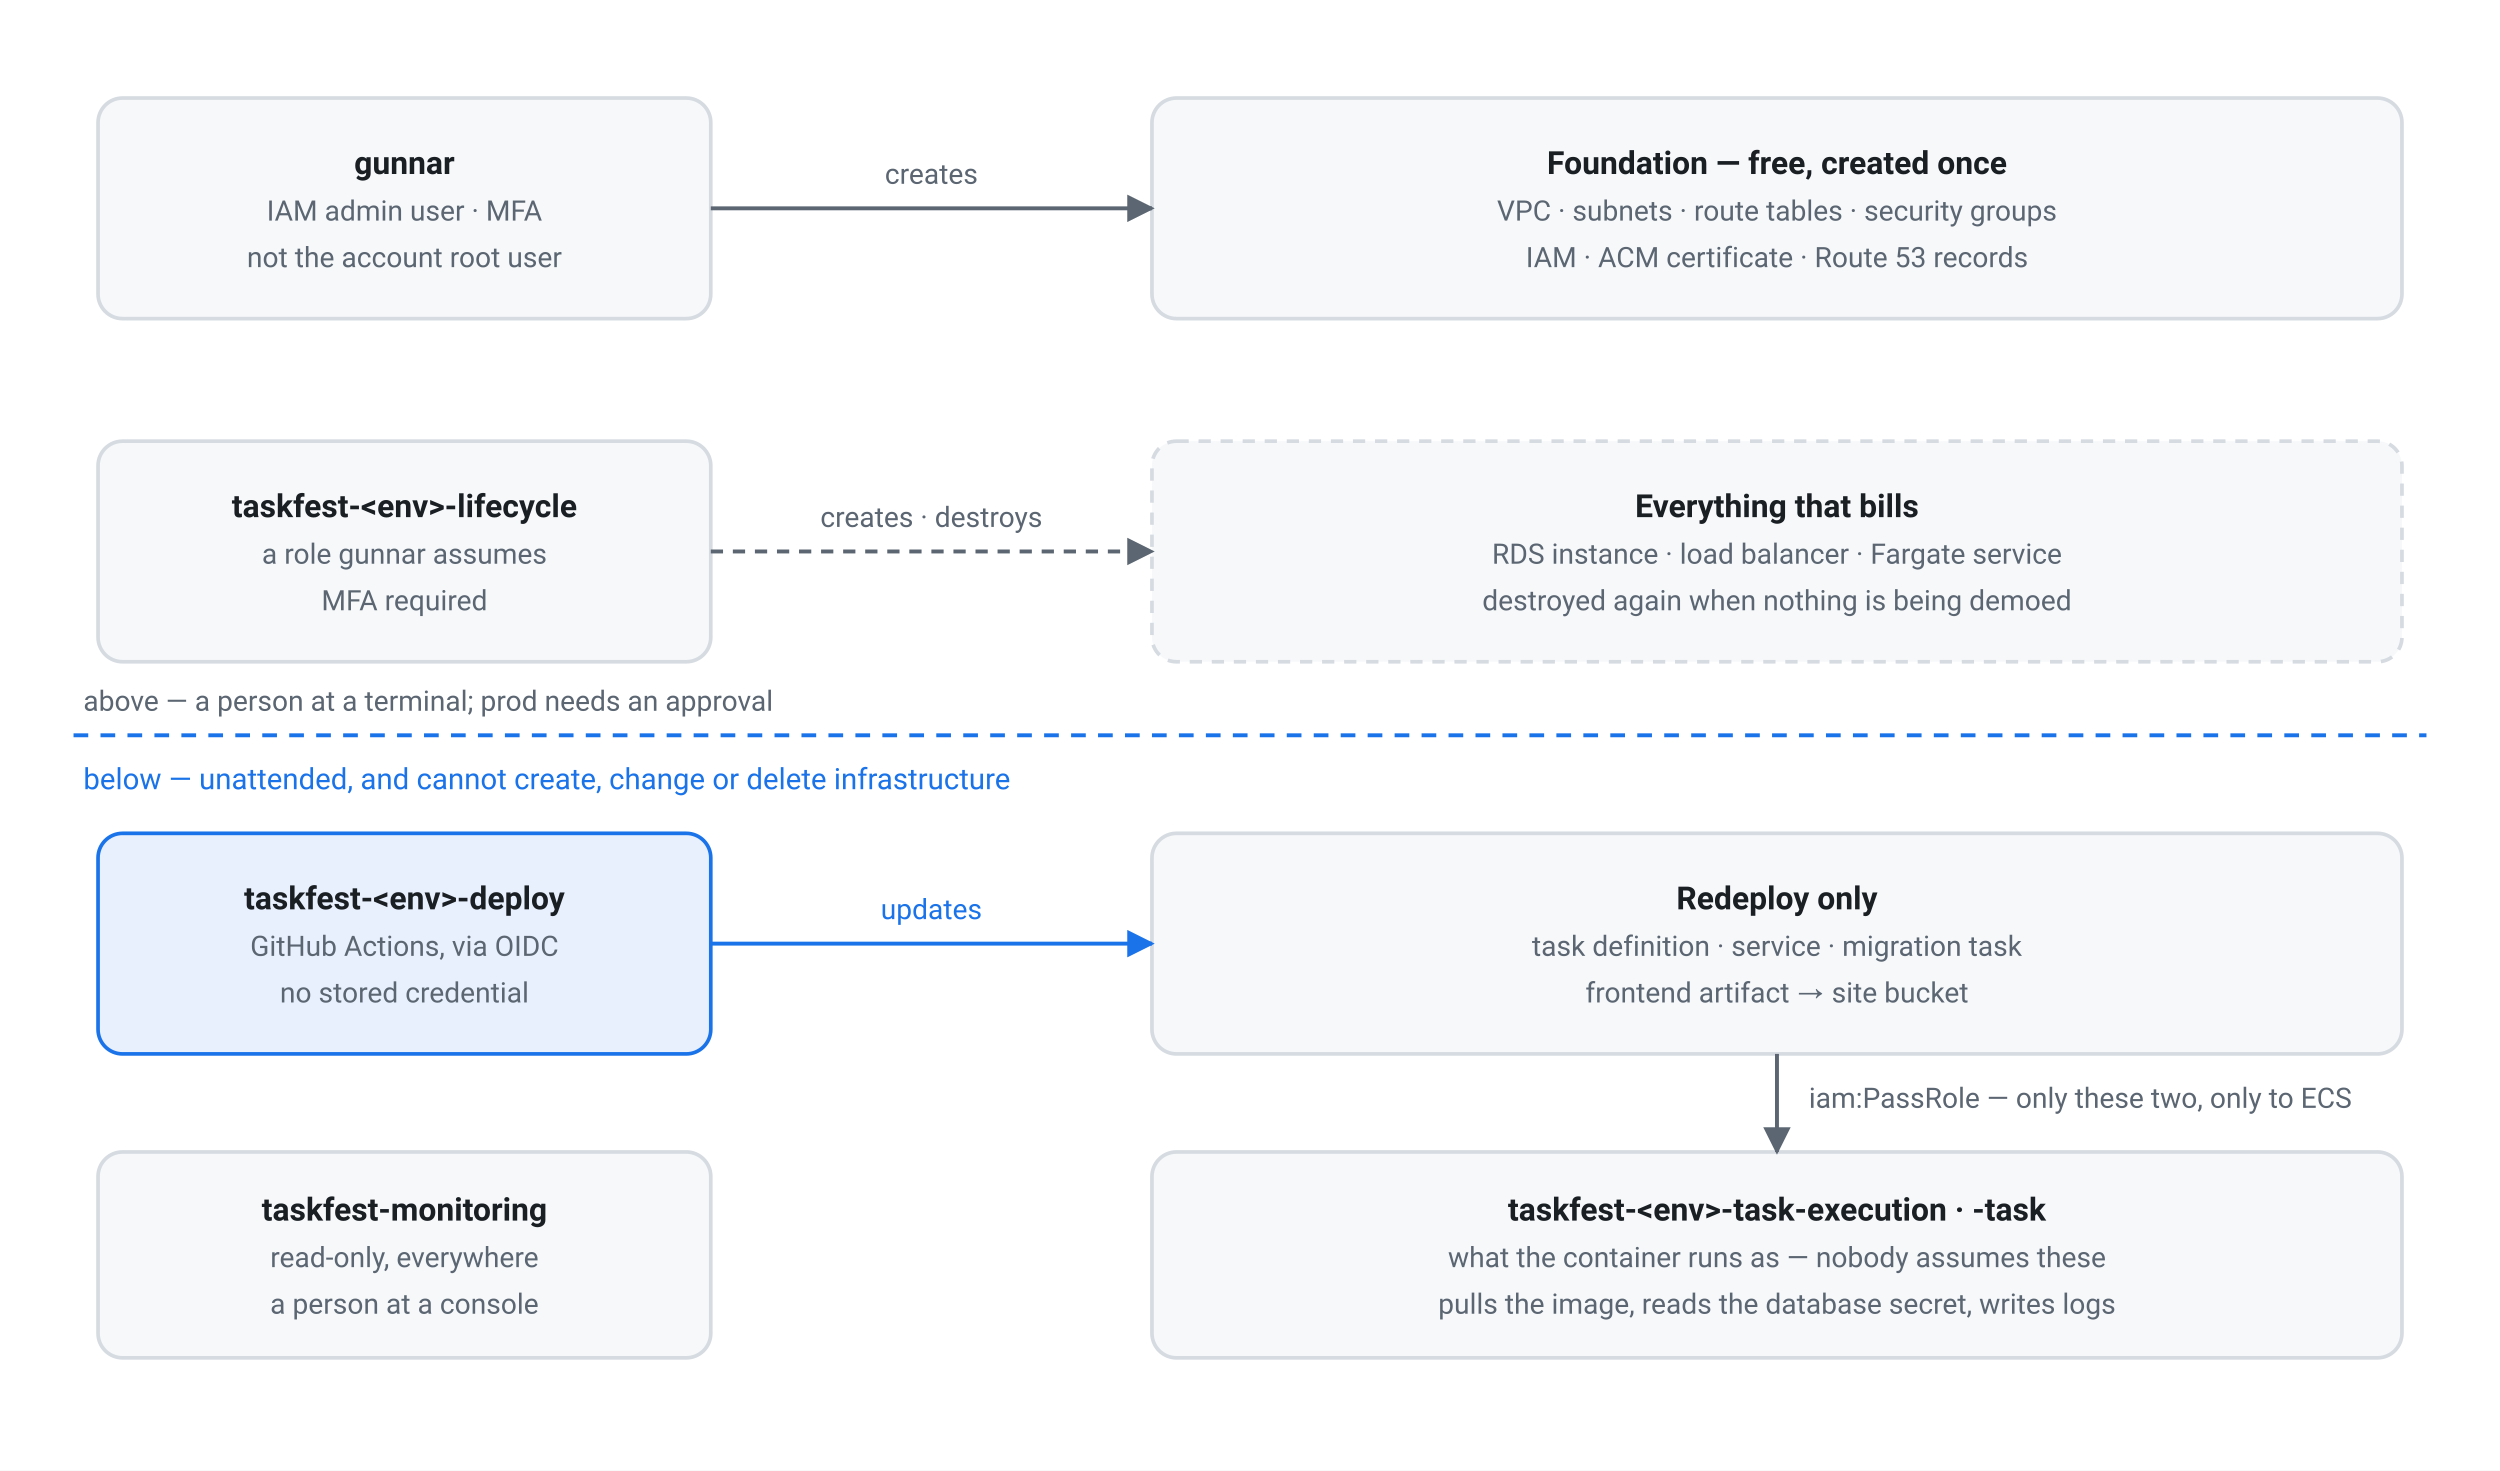
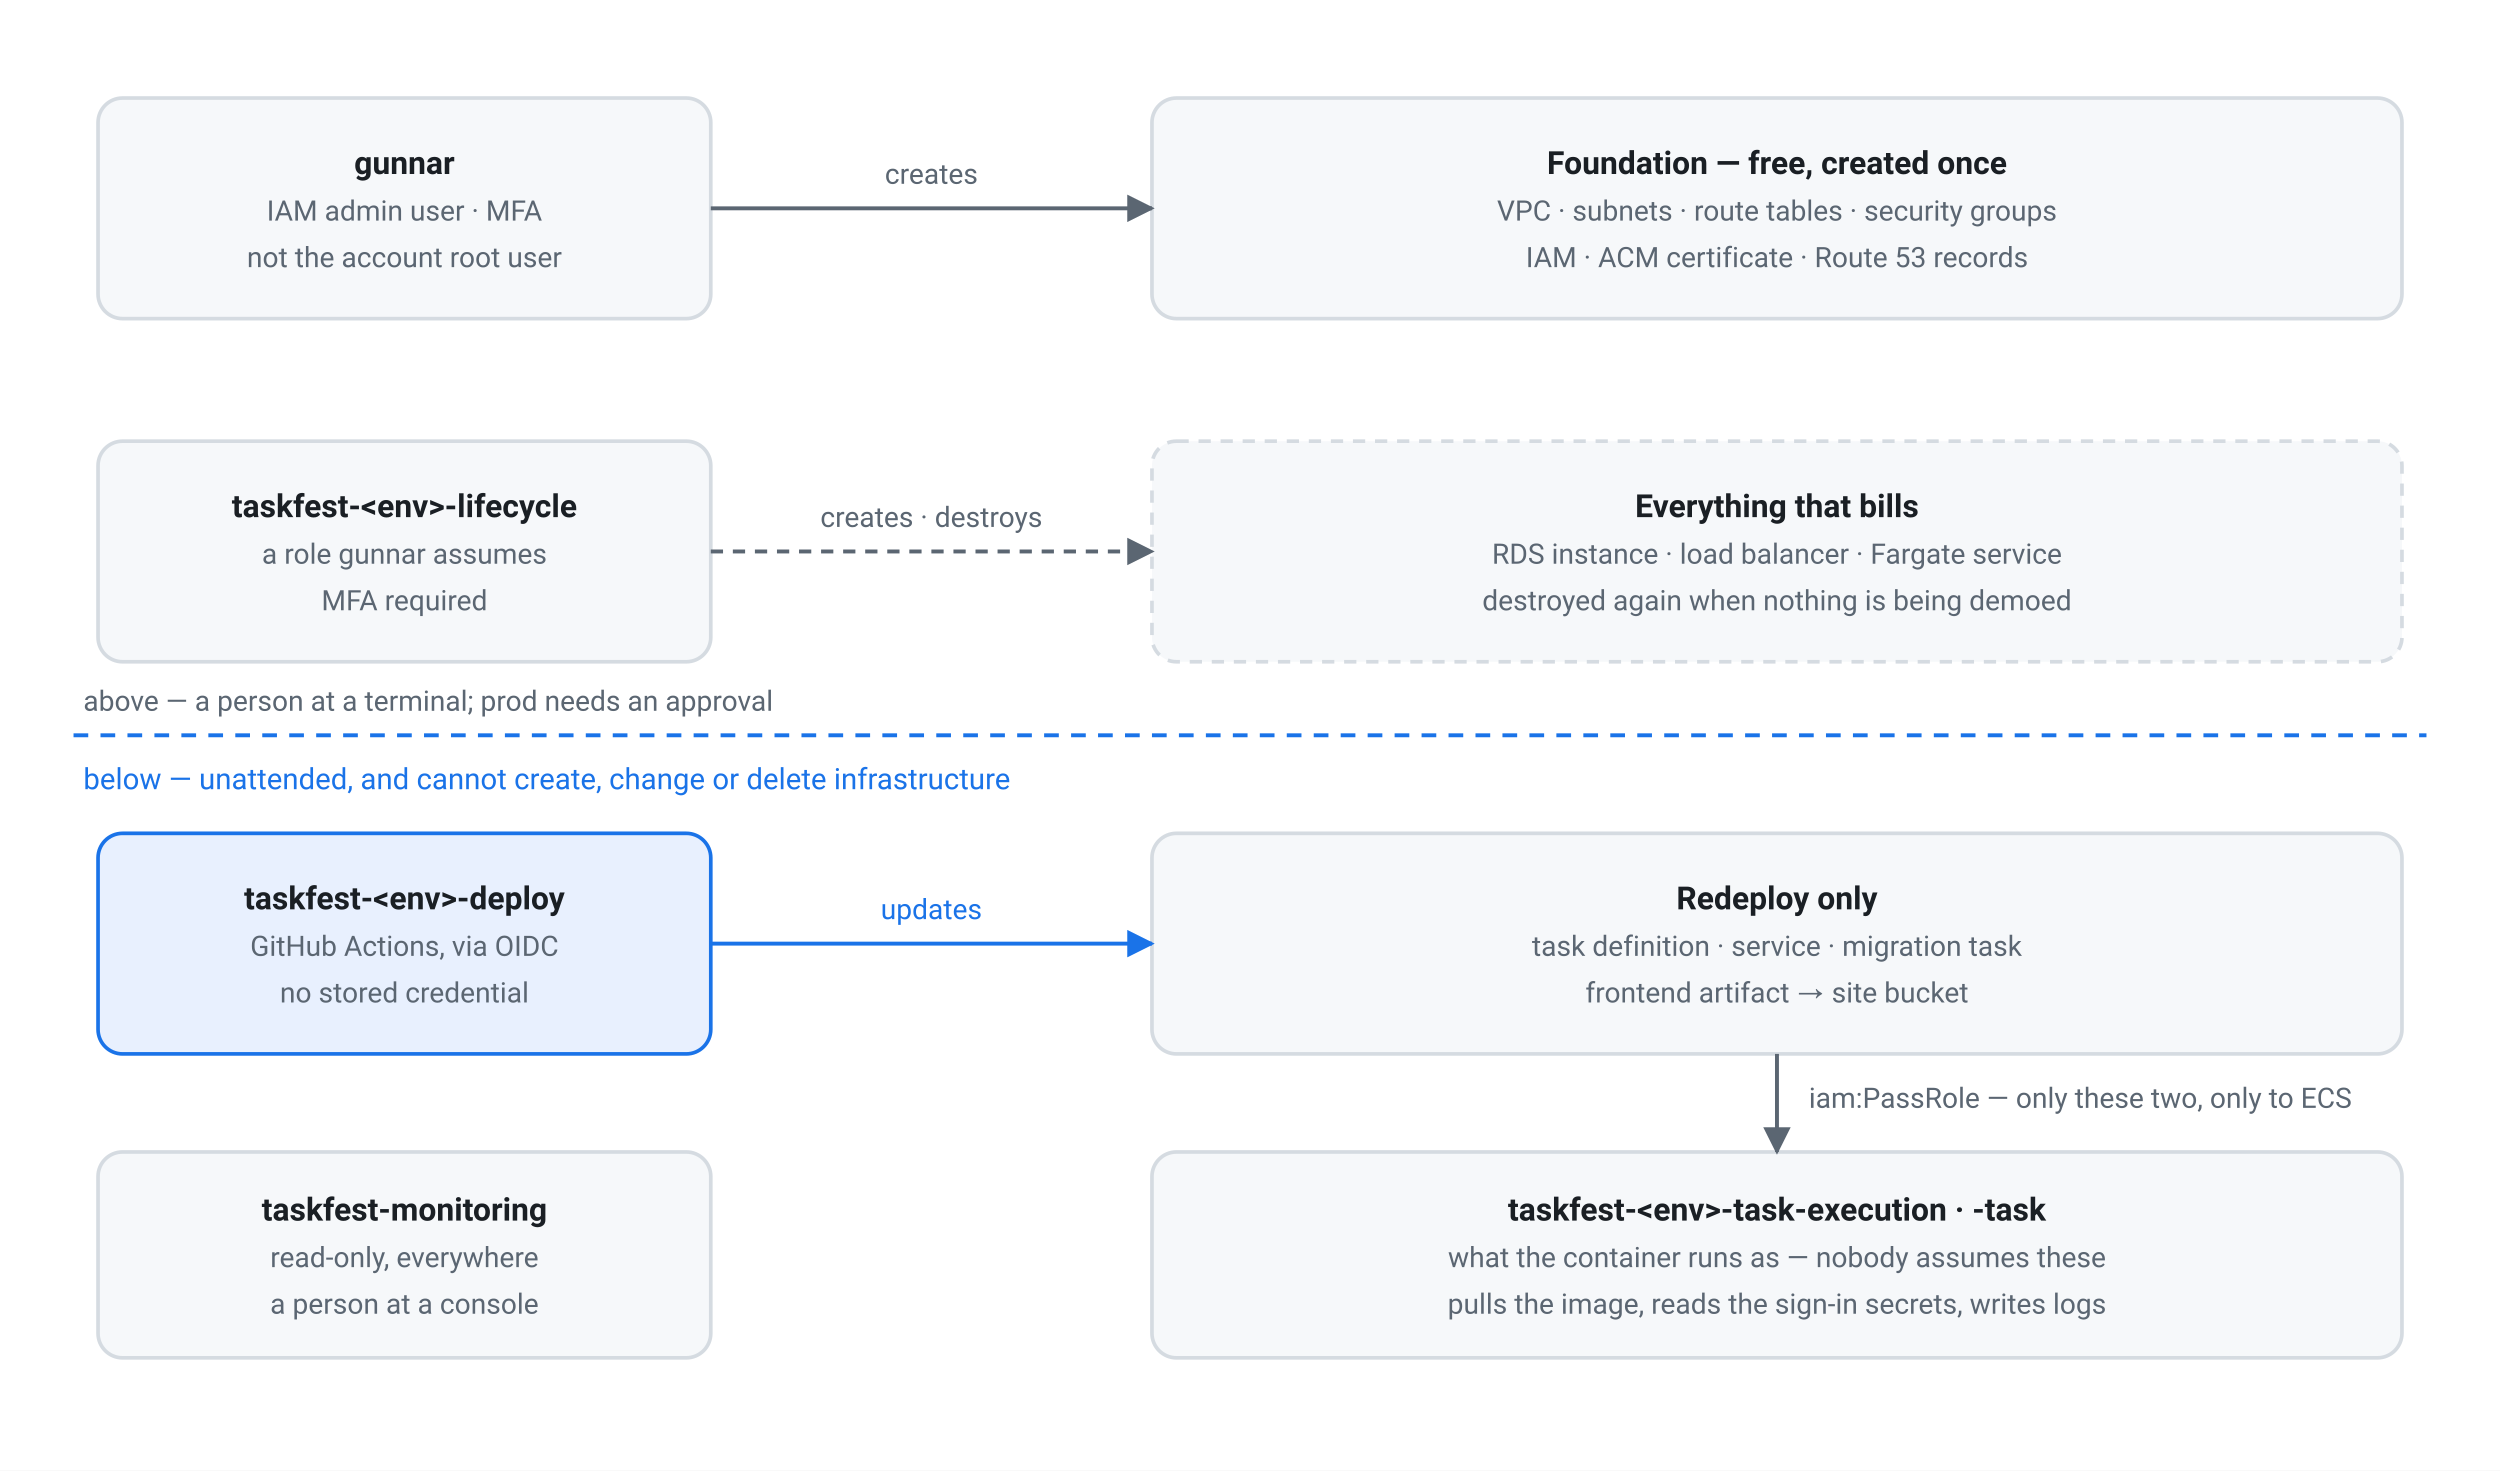
<svg xmlns="http://www.w3.org/2000/svg" viewBox="0 0 1020 600" width="1020" height="600" role="img" aria-label="Three identities, in order of how much they may do. A human IAM admin creates the free foundation once: the VPC, subnets, security groups, IAM, the certificate and the DNS records. A role that same human assumes creates and destroys everything that bills: the database, the load balancer and the Fargate service. Below the line, the only unattended identity is the deploy role, assumed from GitHub Actions through OIDC, which may update the service and the site bucket and cannot create, change or delete any infrastructure. Separately, the task roles are what the container runs as rather than an identity anyone assumes, and a read-only user exists for looking at things." font-family="system-ui, -apple-system, BlinkMacSystemFont, 'Segoe UI', Roboto, Helvetica, Arial, sans-serif">
  <defs>
    <marker id="arrow" viewBox="0 0 10 10" refX="9" refY="5" markerWidth="7" markerHeight="7" orient="auto-start-reverse">
      <path d="M 0 0 L 10 5 L 0 10 z" fill="#5b6672" />
    </marker>
    <marker id="arrow-accent" viewBox="0 0 10 10" refX="9" refY="5" markerWidth="7" markerHeight="7" orient="auto-start-reverse">
      <path d="M 0 0 L 10 5 L 0 10 z" fill="#1a73e8" />
    </marker>
  </defs>
  <rect width="1020" height="600" fill="#ffffff" />
  <rect x="40" y="40" width="250" height="90" rx="10" fill="#f6f8fa" stroke="#d5dbe1" stroke-width="1.5" />
  <text x="165.0" y="71.0" text-anchor="middle" font-size="13" font-weight="600" fill="#1a1f24">gunnar</text>
  <text x="165.0" y="90.0" text-anchor="middle" font-size="11.5" font-weight="400" fill="#5b6672">IAM admin user · MFA</text>
  <text x="165.0" y="109.0" text-anchor="middle" font-size="11.5" font-weight="400" fill="#5b6672">not the account root user</text>
  <rect x="470" y="40" width="510" height="90" rx="10" fill="#f6f8fa" stroke="#d5dbe1" stroke-width="1.5" />
  <text x="725.0" y="71.0" text-anchor="middle" font-size="13" font-weight="600" fill="#1a1f24">Foundation — free, created once</text>
  <text x="725.0" y="90.0" text-anchor="middle" font-size="11.5" font-weight="400" fill="#5b6672">VPC · subnets · route tables · security groups</text>
  <text x="725.0" y="109.0" text-anchor="middle" font-size="11.5" font-weight="400" fill="#5b6672">IAM · ACM certificate · Route 53 records</text>
  <polyline points="290,85.0 470,85.0" fill="none" stroke="#5b6672" stroke-width="1.6" marker-end="url(#arrow)" />
  <text x="380" y="75.0" text-anchor="middle" font-size="11.5" fill="#5b6672">creates</text>
  <rect x="40" y="180" width="250" height="90" rx="10" fill="#f6f8fa" stroke="#d5dbe1" stroke-width="1.5" />
  <text x="165.0" y="211.0" text-anchor="middle" font-size="13" font-weight="600" fill="#1a1f24">taskfest-&lt;env&gt;-lifecycle</text>
  <text x="165.0" y="230.0" text-anchor="middle" font-size="11.5" font-weight="400" fill="#5b6672">a role gunnar assumes</text>
  <text x="165.0" y="249.0" text-anchor="middle" font-size="11.5" font-weight="400" fill="#5b6672">MFA required</text>
  <rect x="470" y="180" width="510" height="90" rx="10" fill="#f6f8fa" stroke="#d5dbe1" stroke-width="1.5" stroke-dasharray="5 4" />
  <text x="725.0" y="211.0" text-anchor="middle" font-size="13" font-weight="600" fill="#1a1f24">Everything that bills</text>
  <text x="725.0" y="230.0" text-anchor="middle" font-size="11.5" font-weight="400" fill="#5b6672">RDS instance · load balancer · Fargate service</text>
  <text x="725.0" y="249.0" text-anchor="middle" font-size="11.5" font-weight="400" fill="#5b6672">destroyed again when nothing is being demoed</text>
  <polyline points="290,225.0 470,225.0" fill="none" stroke="#5b6672" stroke-width="1.6" stroke-dasharray="5 4" marker-end="url(#arrow)" />
  <text x="380" y="215.0" text-anchor="middle" font-size="11.5" fill="#5b6672">creates · destroys</text>
  <line x1="30" y1="300" x2="990" y2="300" stroke="#1a73e8" stroke-width="1.6" stroke-dasharray="6 5" />
  <text x="34" y="290" text-anchor="start" font-size="11.5" fill="#5b6672">above — a person at a terminal; prod needs an approval</text>
  <text x="34" y="322" text-anchor="start" font-size="12" fill="#1a73e8">below — unattended, and cannot create, change or delete infrastructure</text>
  <rect x="40" y="340" width="250" height="90" rx="10" fill="#e8f0fe" stroke="#1a73e8" stroke-width="1.5" />
  <text x="165.0" y="371.0" text-anchor="middle" font-size="13" font-weight="600" fill="#1a1f24">taskfest-&lt;env&gt;-deploy</text>
  <text x="165.0" y="390.0" text-anchor="middle" font-size="11.5" font-weight="400" fill="#5b6672">GitHub Actions, via OIDC</text>
  <text x="165.0" y="409.0" text-anchor="middle" font-size="11.5" font-weight="400" fill="#5b6672">no stored credential</text>
  <rect x="470" y="340" width="510" height="90" rx="10" fill="#f6f8fa" stroke="#d5dbe1" stroke-width="1.5" />
  <text x="725.0" y="371.0" text-anchor="middle" font-size="13" font-weight="600" fill="#1a1f24">Redeploy only</text>
  <text x="725.0" y="390.0" text-anchor="middle" font-size="11.5" font-weight="400" fill="#5b6672">task definition · service · migration task</text>
  <text x="725.0" y="409.0" text-anchor="middle" font-size="11.5" font-weight="400" fill="#5b6672">frontend artifact → site bucket</text>
  <polyline points="290,385.0 470,385.0" fill="none" stroke="#1a73e8" stroke-width="1.6" marker-end="url(#arrow-accent)" />
  <text x="380" y="375.0" text-anchor="middle" font-size="11.5" fill="#1a73e8">updates</text>
  <rect x="40" y="470" width="250" height="84" rx="10" fill="#f6f8fa" stroke="#d5dbe1" stroke-width="1.5" />
  <text x="165.0" y="498.0" text-anchor="middle" font-size="13" font-weight="600" fill="#1a1f24">taskfest-monitoring</text>
  <text x="165.0" y="517.0" text-anchor="middle" font-size="11.5" font-weight="400" fill="#5b6672">read-only, everywhere</text>
  <text x="165.0" y="536.0" text-anchor="middle" font-size="11.5" font-weight="400" fill="#5b6672">a person at a console</text>
  <rect x="470" y="470" width="510" height="84" rx="10" fill="#f6f8fa" stroke="#d5dbe1" stroke-width="1.5" />
  <text x="725.0" y="498.0" text-anchor="middle" font-size="13" font-weight="600" fill="#1a1f24">taskfest-&lt;env&gt;-task-execution · -task</text>
  <text x="725.0" y="517.0" text-anchor="middle" font-size="11.5" font-weight="400" fill="#5b6672">what the container runs as — nobody assumes these</text>
-   <text x="725.0" y="536.0" text-anchor="middle" font-size="11.5" font-weight="400" fill="#5b6672">pulls the image, reads the database secret, writes logs</text>
+   <text x="725.0" y="536.0" text-anchor="middle" font-size="11.5" font-weight="400" fill="#5b6672">pulls the image, reads the sign-in secrets, writes logs</text>
  <polyline points="725,430 725,470" fill="none" stroke="#5b6672" stroke-width="1.6" marker-end="url(#arrow)" />
  <text x="738" y="452" text-anchor="start" font-size="11.5" fill="#5b6672">iam:PassRole — only these two, only to ECS</text>
</svg>
